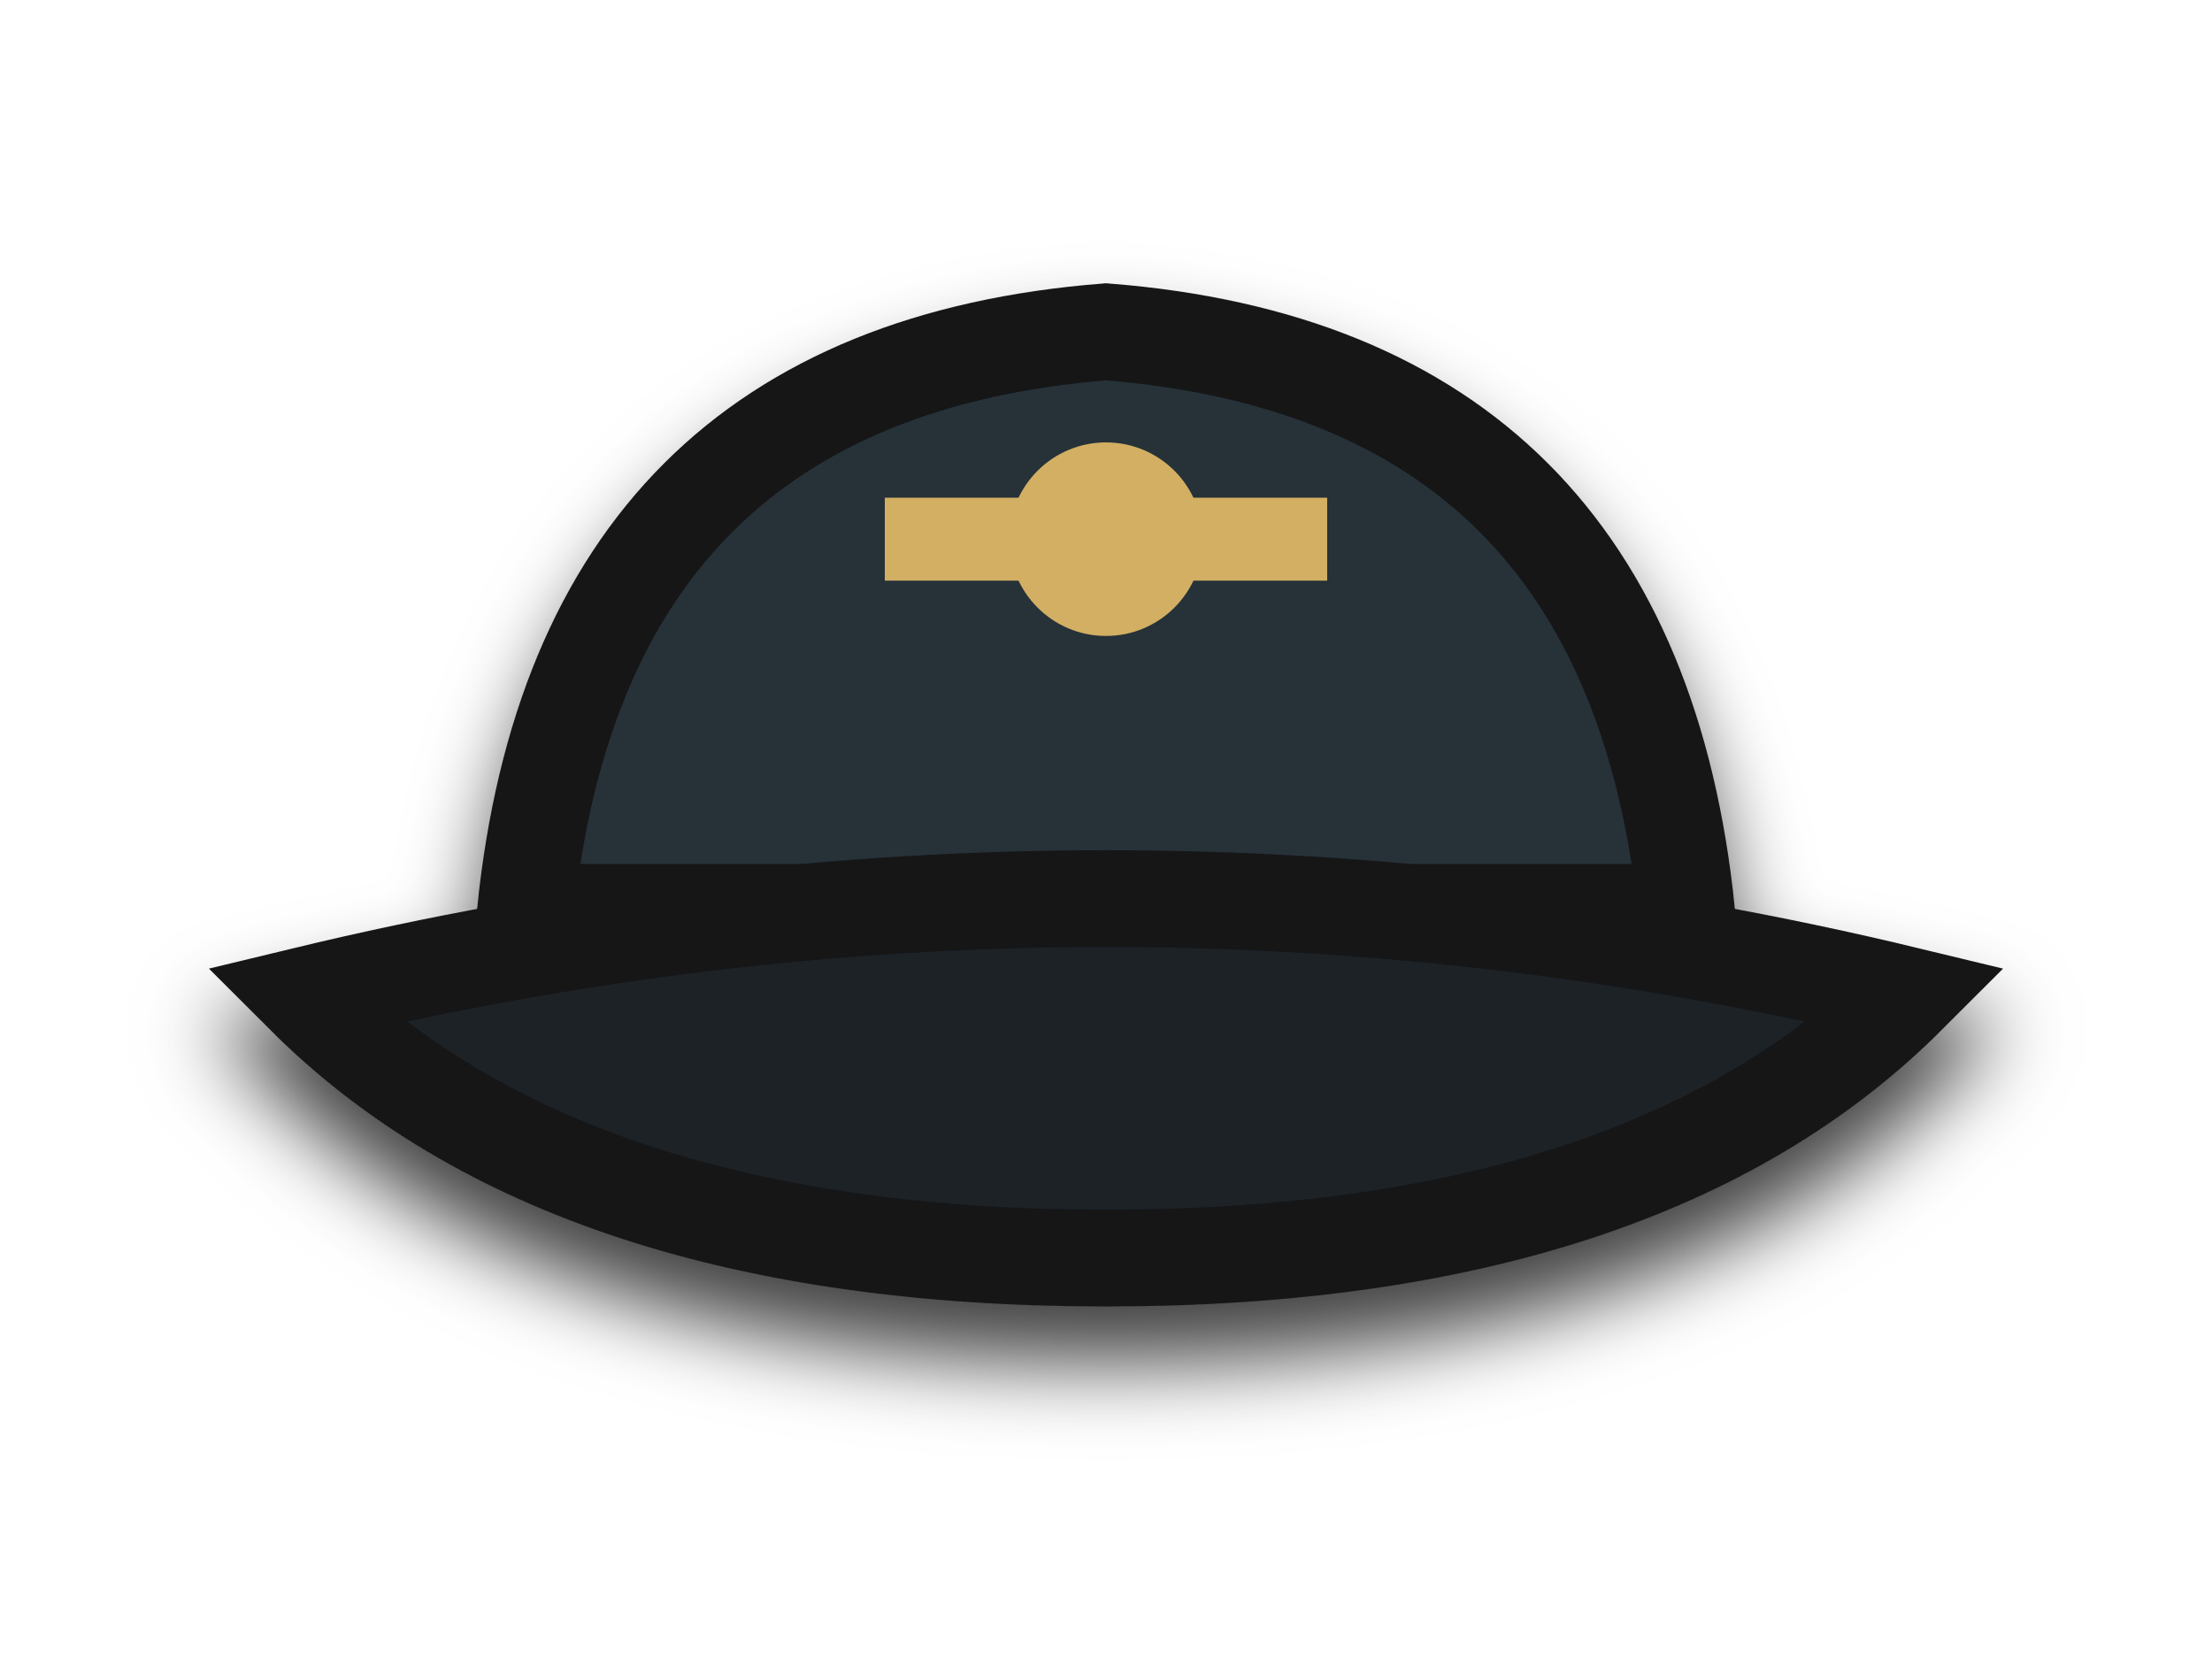
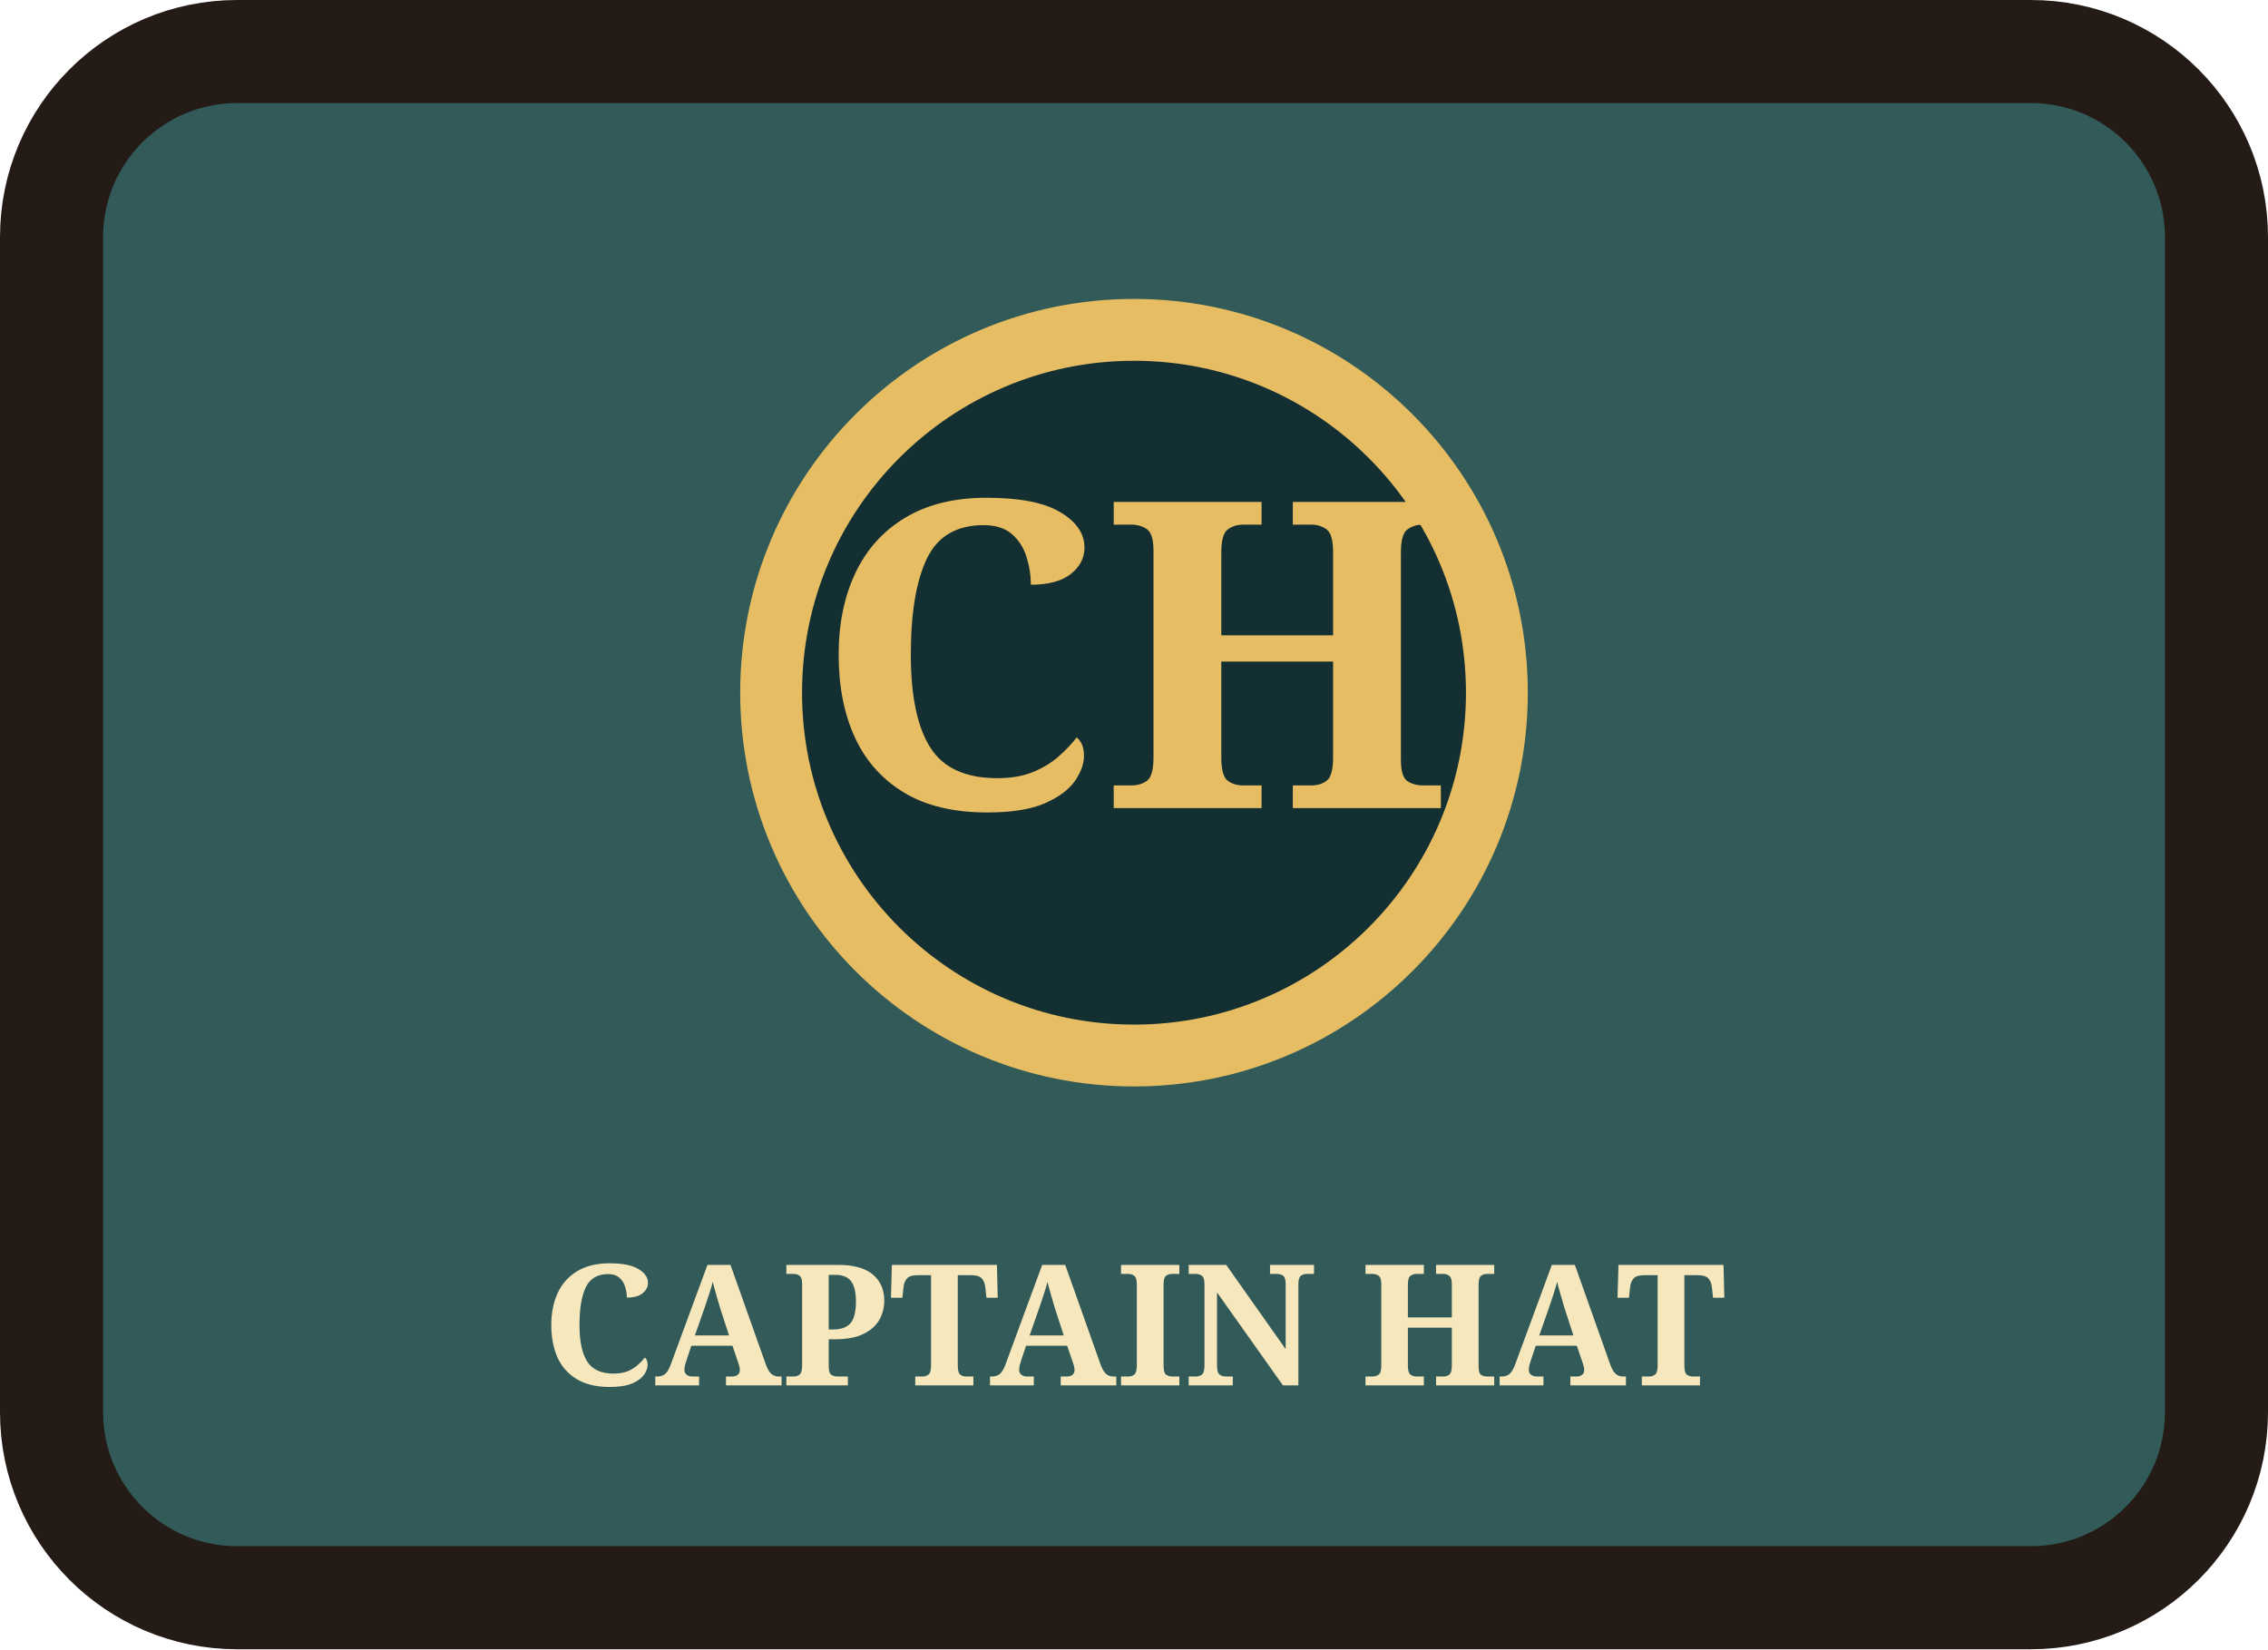
- <svg xmlns="http://www.w3.org/2000/svg" viewBox="0 0 160 120">
-   <defs>
-     <filter id="s" x="-30%" y="-30%" width="160%" height="160%">
-       <feDropShadow dx="0" dy="4" stdDeviation="3" flood-color="#000" flood-opacity=".75" />
-     </filter>
-     <linearGradient id="gold" x1="0" y1="0" x2="1" y2="1">
-       <stop stop-color="#f2d681" />
-       <stop offset=".5" stop-color="#a97431" />
-       <stop offset="1" stop-color="#4e3216" />
-     </linearGradient>
-   </defs>
-   <g filter="url(#s)">
-     <path d="M38 66 Q42 27 80 24 Q118 27 122 66Z" fill="#273139" stroke="#151619" stroke-width="7" />
-     <path d="M22 72 Q80 58 138 72 Q119 91 80 91 Q41 91 22 72Z" fill="#1b2228" stroke="#151619" stroke-width="7" />
-     <path d="M64 39 H96" stroke="#d2af63" stroke-width="6" />
-     <circle cx="80" cy="39" r="7" fill="#d2af63" />
-   </g>
+ <svg xmlns="http://www.w3.org/2000/svg" width="220" height="160" viewBox="0 0 220 160">
+   <rect width="220" height="160" fill="none" />
+   <rect x="5" y="5" width="210" height="150" rx="18" fill="#315a58" stroke="#241b16" stroke-width="10" />
+   <circle cx="110.0" cy="67.2" r="35.2" fill="#142f31" stroke="#e6bd62" stroke-width="6" />
+   <text x="110.0" y="78.4" text-anchor="middle" font-family="Georgia,serif" font-size="41.6" font-weight="700" fill="#e6bd62">CH</text>
+   <text x="110.0" y="134.4" text-anchor="middle" font-family="Georgia,serif" font-size="16.364" font-weight="700" fill="#f6e7bd">CAPTAIN HAT</text>
</svg>
